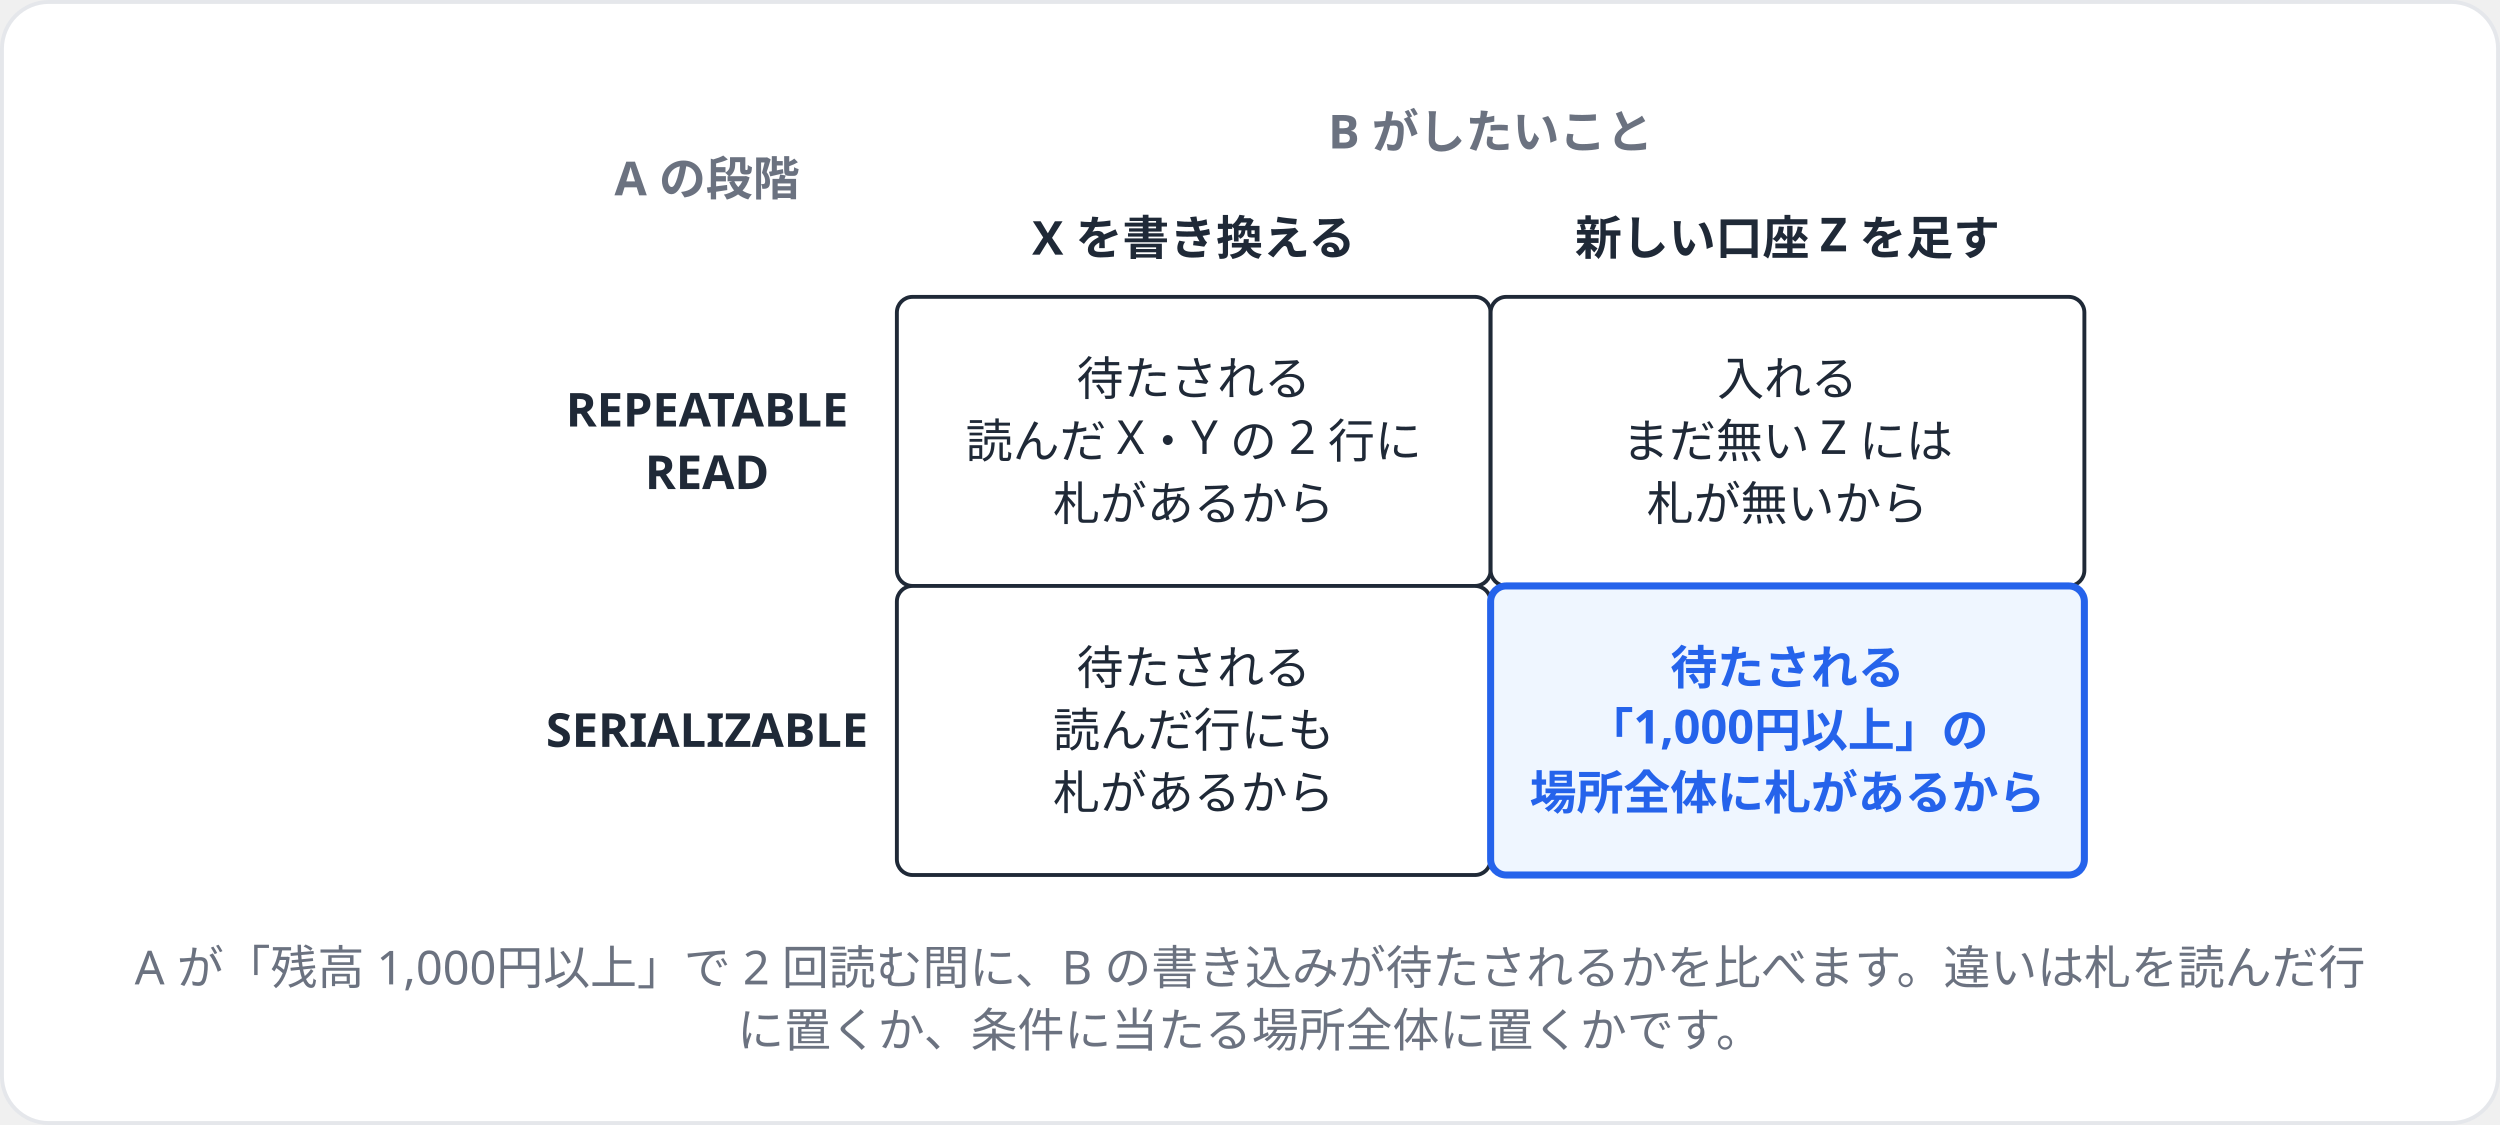
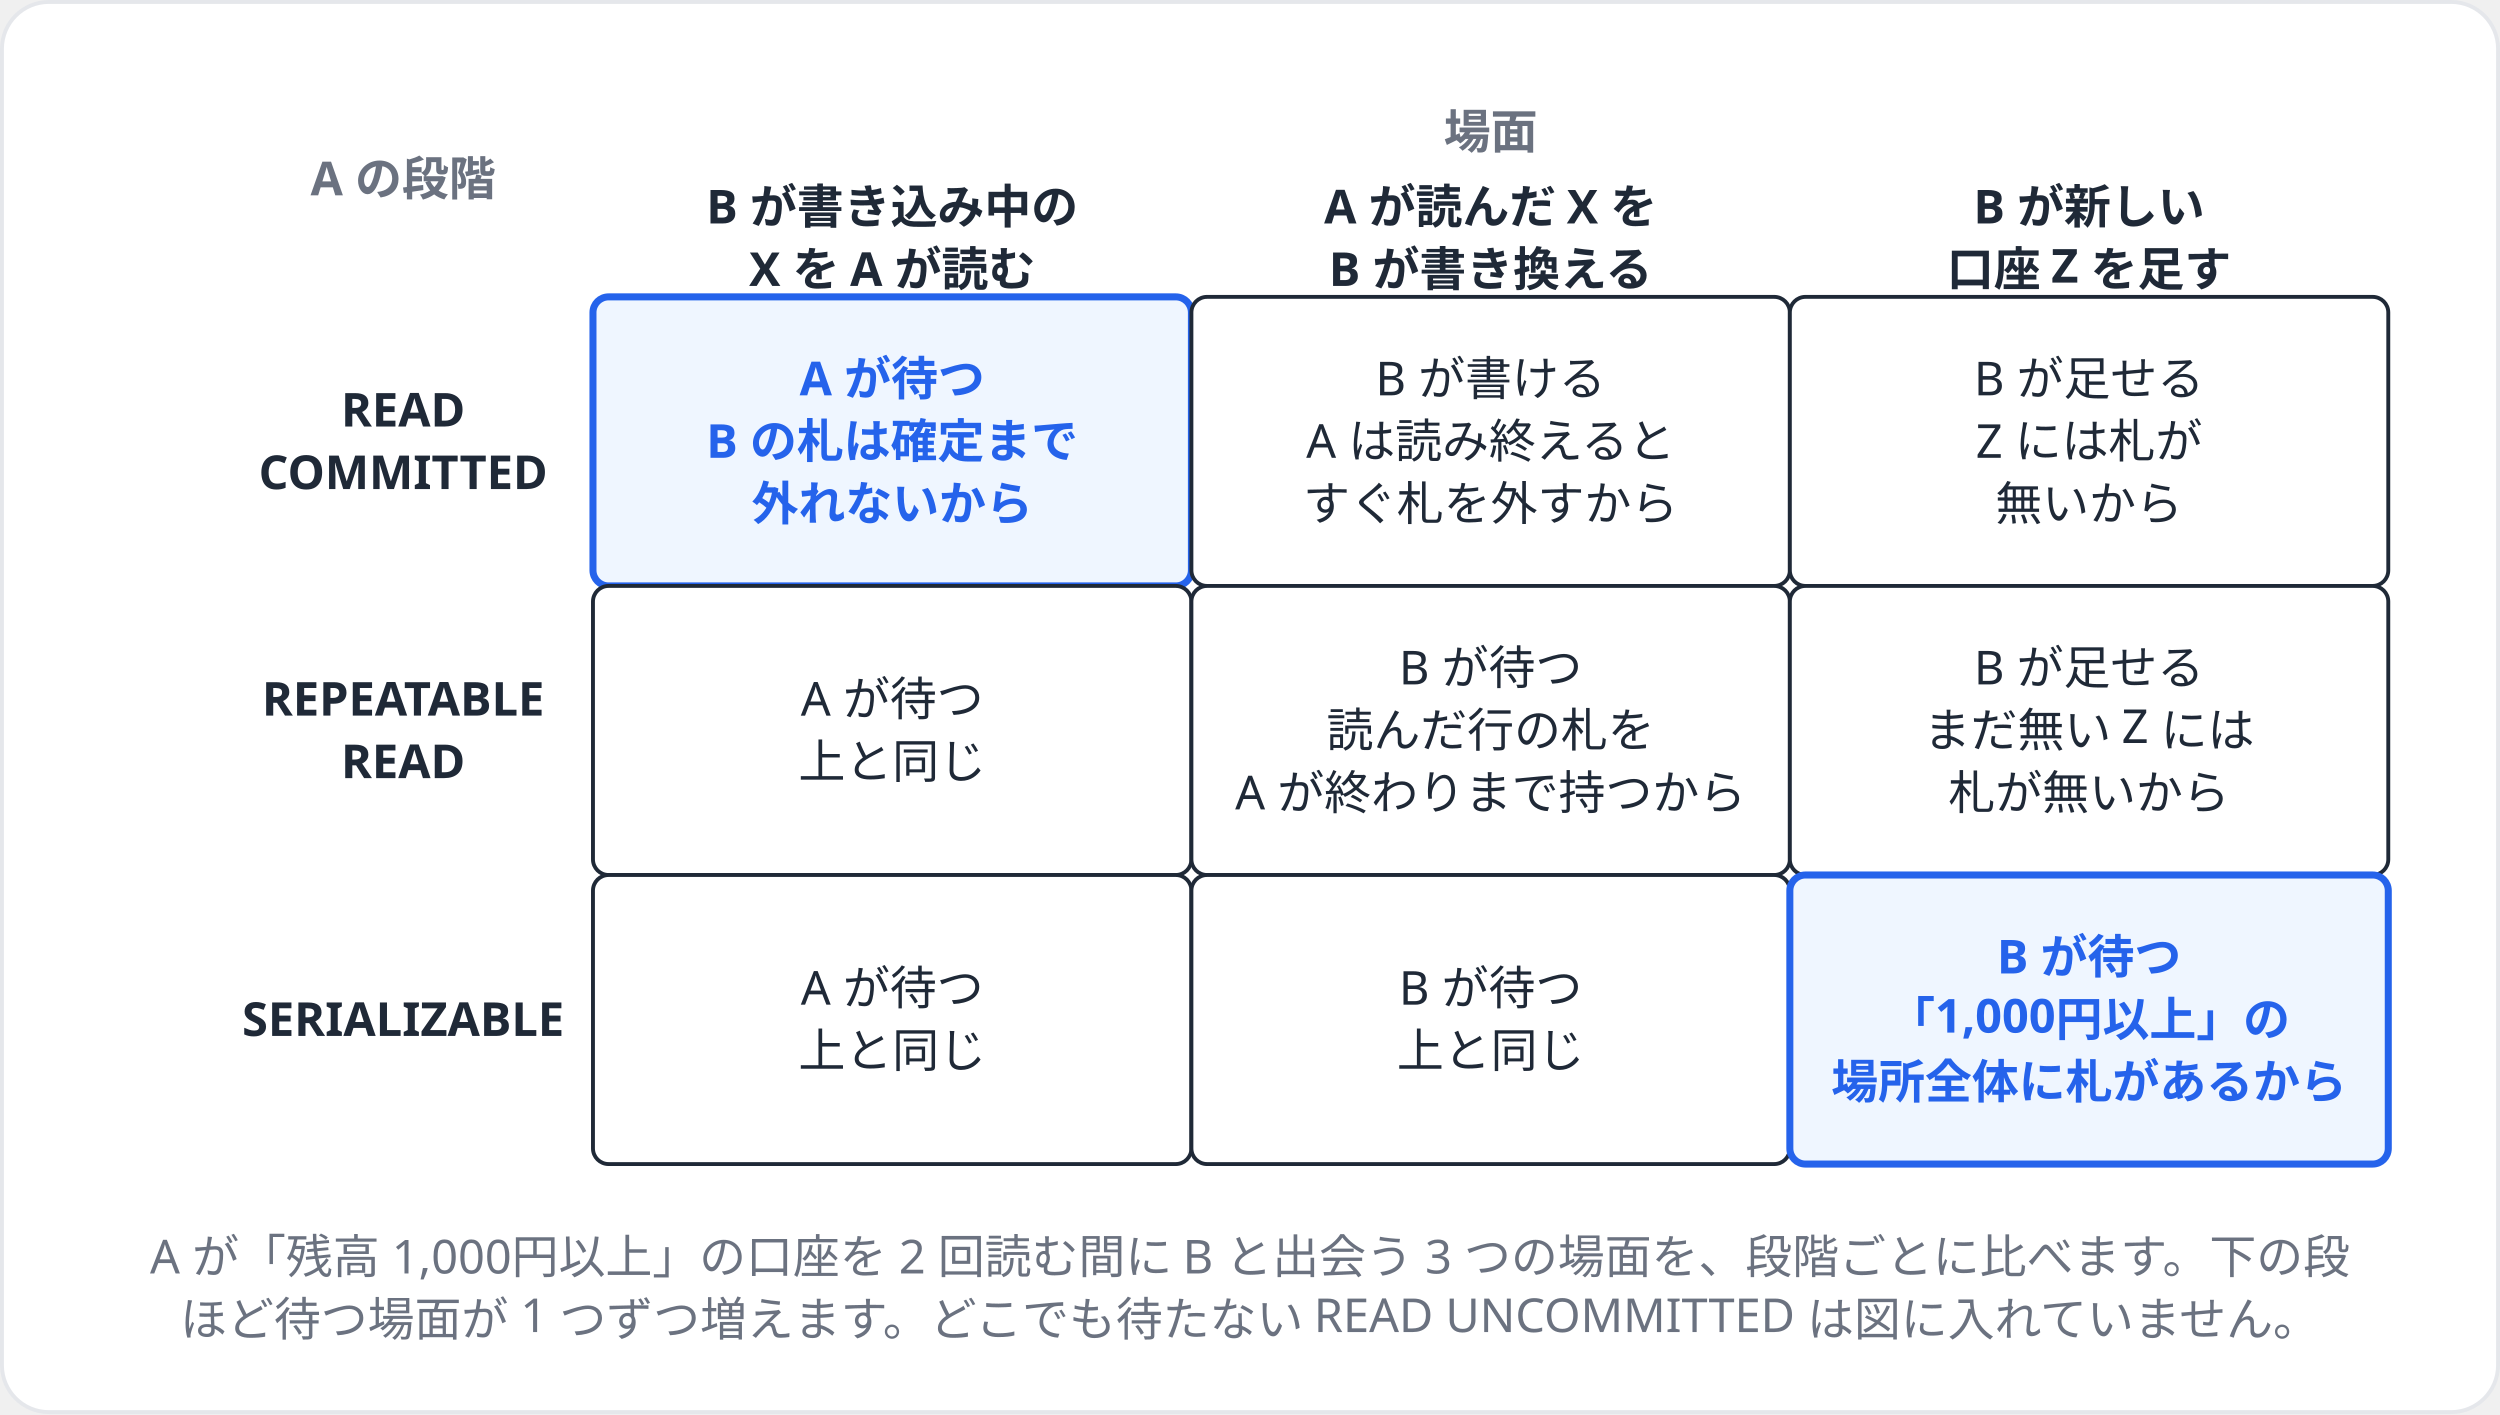
- <svg xmlns="http://www.w3.org/2000/svg" width="640" height="288" viewBox="0 0 640 288" role="img">
-   <rect x="0.5" y="0.5" width="639" height="287" rx="12" fill="#ffffff" stroke="#e5e7eb" stroke-width="1" />
-   <g transform="translate(106.4 20)">
-     <text x="275.2" y="18" font-family="Hiragino Sans, Hiragino Kaku Gothic ProN, Noto Sans JP, Yu Gothic, Meiryo, sans-serif" font-size="12" fill="#6b7280" text-anchor="middle" font-weight="600">B がしたいこと</text>
+ <svg xmlns="http://www.w3.org/2000/svg" width="640" height="362" viewBox="0 0 640 362" role="img">
+   <rect x="0.5" y="0.5" width="639" height="361" rx="12" fill="#ffffff" stroke="#e5e7eb" stroke-width="1" />
+   <g transform="translate(28.6 20)">
+     <text x="353" y="18" font-family="Hiragino Sans, Hiragino Kaku Gothic ProN, Noto Sans JP, Yu Gothic, Meiryo, sans-serif" font-size="12" fill="#6b7280" text-anchor="middle" font-weight="600">場面</text>
    <text x="74.6" y="30" font-family="Hiragino Sans, Hiragino Kaku Gothic ProN, Noto Sans JP, Yu Gothic, Meiryo, sans-serif" font-size="12" fill="#6b7280" text-anchor="middle" font-weight="600">A の段階</text>
-     <text x="199.2" y="45.2" font-family="Hiragino Sans, Hiragino Kaku Gothic ProN, Noto Sans JP, Yu Gothic, Meiryo, sans-serif" font-size="12" fill="#1f2937" text-anchor="middle" font-weight="600">X を書き換える</text>
-     <text x="351.2" y="45.2" font-family="Hiragino Sans, Hiragino Kaku Gothic ProN, Noto Sans JP, Yu Gothic, Meiryo, sans-serif" font-size="12" fill="#1f2937" text-anchor="middle" font-weight="600">新しい口座 Z を足す</text>
-     <text x="74.6" y="89.2" font-family="Hiragino Sans, Hiragino Kaku Gothic ProN, Noto Sans JP, Yu Gothic, Meiryo, sans-serif" font-size="12" fill="#1f2937" text-anchor="middle" font-weight="600">REPEATABLE</text>
-     <text x="74.6" y="105.2" font-family="Hiragino Sans, Hiragino Kaku Gothic ProN, Noto Sans JP, Yu Gothic, Meiryo, sans-serif" font-size="12" fill="#1f2937" text-anchor="middle" font-weight="600">READ</text>
-     <text x="74.6" y="171.2" font-family="Hiragino Sans, Hiragino Kaku Gothic ProN, Noto Sans JP, Yu Gothic, Meiryo, sans-serif" font-size="12" fill="#1f2937" text-anchor="middle" font-weight="600">SERIALIZABLE</text>
-     <rect x="123.2" y="56" width="152" height="74" rx="4" fill="#ffffff" stroke="#1f2937" stroke-width="1" />
-     <text x="199.2" y="81.2" font-family="Hiragino Sans, Hiragino Kaku Gothic ProN, Noto Sans JP, Yu Gothic, Meiryo, sans-serif" font-size="12" fill="#1f2937" text-anchor="middle">待たされる</text>
-     <text x="199.2" y="97.2" font-family="Hiragino Sans, Hiragino Kaku Gothic ProN, Noto Sans JP, Yu Gothic, Meiryo, sans-serif" font-size="12" fill="#1f2937" text-anchor="middle">読んだ X・Y の 2 行に</text>
-     <text x="199.2" y="113.2" font-family="Hiragino Sans, Hiragino Kaku Gothic ProN, Noto Sans JP, Yu Gothic, Meiryo, sans-serif" font-size="12" fill="#1f2937" text-anchor="middle">札があるから</text>
-     <rect x="275.2" y="56" width="152" height="74" rx="4" fill="#ffffff" stroke="#1f2937" stroke-width="1" />
-     <text x="351.2" y="81.2" font-family="Hiragino Sans, Hiragino Kaku Gothic ProN, Noto Sans JP, Yu Gothic, Meiryo, sans-serif" font-size="12" fill="#1f2937" text-anchor="middle">入れる</text>
-     <text x="351.2" y="97.2" font-family="Hiragino Sans, Hiragino Kaku Gothic ProN, Noto Sans JP, Yu Gothic, Meiryo, sans-serif" font-size="12" fill="#1f2937" text-anchor="middle">まだ無い Z には</text>
-     <text x="351.2" y="113.2" font-family="Hiragino Sans, Hiragino Kaku Gothic ProN, Noto Sans JP, Yu Gothic, Meiryo, sans-serif" font-size="12" fill="#1f2937" text-anchor="middle">札が無いから</text>
-     <rect x="123.2" y="130" width="152" height="74" rx="4" fill="#ffffff" stroke="#1f2937" stroke-width="1" />
-     <text x="199.2" y="155.2" font-family="Hiragino Sans, Hiragino Kaku Gothic ProN, Noto Sans JP, Yu Gothic, Meiryo, sans-serif" font-size="12" fill="#1f2937" text-anchor="middle">待たされる</text>
-     <text x="199.2" y="171.2" font-family="Hiragino Sans, Hiragino Kaku Gothic ProN, Noto Sans JP, Yu Gothic, Meiryo, sans-serif" font-size="12" fill="#1f2937" text-anchor="middle">読んだ行にも</text>
-     <text x="199.2" y="187.2" font-family="Hiragino Sans, Hiragino Kaku Gothic ProN, Noto Sans JP, Yu Gothic, Meiryo, sans-serif" font-size="12" fill="#1f2937" text-anchor="middle">札があるから</text>
-     <rect x="275.2" y="130" width="152" height="74" rx="4" fill="#eff6ff" stroke="#2563eb" stroke-width="1.8" />
-     <text x="351.2" y="155.2" font-family="Hiragino Sans, Hiragino Kaku Gothic ProN, Noto Sans JP, Yu Gothic, Meiryo, sans-serif" font-size="12" fill="#2563eb" text-anchor="middle" font-weight="600">待たされる</text>
-     <text x="351.2" y="171.2" font-family="Hiragino Sans, Hiragino Kaku Gothic ProN, Noto Sans JP, Yu Gothic, Meiryo, sans-serif" font-size="12" fill="#2563eb" text-anchor="middle" font-weight="600">「1,000円以上」の</text>
-     <text x="351.2" y="187.2" font-family="Hiragino Sans, Hiragino Kaku Gothic ProN, Noto Sans JP, Yu Gothic, Meiryo, sans-serif" font-size="12" fill="#2563eb" text-anchor="middle" font-weight="600">場所全体に札があるから</text>
+     <text x="199.8" y="37.2" font-family="Hiragino Sans, Hiragino Kaku Gothic ProN, Noto Sans JP, Yu Gothic, Meiryo, sans-serif" font-size="12" fill="#1f2937" text-anchor="middle" font-weight="600">B が書き込み中の</text>
+     <text x="199.8" y="53.2" font-family="Hiragino Sans, Hiragino Kaku Gothic ProN, Noto Sans JP, Yu Gothic, Meiryo, sans-serif" font-size="12" fill="#1f2937" text-anchor="middle" font-weight="600">X を A が読む</text>
+     <text x="353" y="37.2" font-family="Hiragino Sans, Hiragino Kaku Gothic ProN, Noto Sans JP, Yu Gothic, Meiryo, sans-serif" font-size="12" fill="#1f2937" text-anchor="middle" font-weight="600">A が読んだ X を</text>
+     <text x="353" y="53.2" font-family="Hiragino Sans, Hiragino Kaku Gothic ProN, Noto Sans JP, Yu Gothic, Meiryo, sans-serif" font-size="12" fill="#1f2937" text-anchor="middle" font-weight="600">B が書き換える</text>
+     <text x="506.2" y="37.2" font-family="Hiragino Sans, Hiragino Kaku Gothic ProN, Noto Sans JP, Yu Gothic, Meiryo, sans-serif" font-size="12" fill="#1f2937" text-anchor="middle" font-weight="600">B が新しい</text>
+     <text x="506.2" y="53.2" font-family="Hiragino Sans, Hiragino Kaku Gothic ProN, Noto Sans JP, Yu Gothic, Meiryo, sans-serif" font-size="12" fill="#1f2937" text-anchor="middle" font-weight="600">口座 Z を足す</text>
+     <text x="74.6" y="89.2" font-family="Hiragino Sans, Hiragino Kaku Gothic ProN, Noto Sans JP, Yu Gothic, Meiryo, sans-serif" font-size="12" fill="#1f2937" text-anchor="middle" font-weight="600">READ</text>
+     <text x="74.6" y="105.2" font-family="Hiragino Sans, Hiragino Kaku Gothic ProN, Noto Sans JP, Yu Gothic, Meiryo, sans-serif" font-size="12" fill="#1f2937" text-anchor="middle" font-weight="600">COMMITTED</text>
+     <text x="74.6" y="163.2" font-family="Hiragino Sans, Hiragino Kaku Gothic ProN, Noto Sans JP, Yu Gothic, Meiryo, sans-serif" font-size="12" fill="#1f2937" text-anchor="middle" font-weight="600">REPEATABLE</text>
+     <text x="74.6" y="179.2" font-family="Hiragino Sans, Hiragino Kaku Gothic ProN, Noto Sans JP, Yu Gothic, Meiryo, sans-serif" font-size="12" fill="#1f2937" text-anchor="middle" font-weight="600">READ</text>
+     <text x="74.6" y="245.2" font-family="Hiragino Sans, Hiragino Kaku Gothic ProN, Noto Sans JP, Yu Gothic, Meiryo, sans-serif" font-size="12" fill="#1f2937" text-anchor="middle" font-weight="600">SERIALIZABLE</text>
+     <rect x="123.2" y="56" width="153.2" height="74" rx="4" fill="#eff6ff" stroke="#2563eb" stroke-width="1.8" />
+     <text x="199.8" y="81.2" font-family="Hiragino Sans, Hiragino Kaku Gothic ProN, Noto Sans JP, Yu Gothic, Meiryo, sans-serif" font-size="12" fill="#2563eb" text-anchor="middle" font-weight="600">A が待つ</text>
+     <text x="199.8" y="97.2" font-family="Hiragino Sans, Hiragino Kaku Gothic ProN, Noto Sans JP, Yu Gothic, Meiryo, sans-serif" font-size="12" fill="#2563eb" text-anchor="middle" font-weight="600">B の札は確定まで</text>
+     <text x="199.8" y="113.2" font-family="Hiragino Sans, Hiragino Kaku Gothic ProN, Noto Sans JP, Yu Gothic, Meiryo, sans-serif" font-size="12" fill="#2563eb" text-anchor="middle" font-weight="600">外れないから</text>
+     <rect x="276.4" y="56" width="153.2" height="74" rx="4" fill="#ffffff" stroke="#1f2937" stroke-width="1" />
+     <text x="353" y="81.2" font-family="Hiragino Sans, Hiragino Kaku Gothic ProN, Noto Sans JP, Yu Gothic, Meiryo, sans-serif" font-size="12" fill="#1f2937" text-anchor="middle">B が書ける</text>
+     <text x="353" y="97.2" font-family="Hiragino Sans, Hiragino Kaku Gothic ProN, Noto Sans JP, Yu Gothic, Meiryo, sans-serif" font-size="12" fill="#1f2937" text-anchor="middle">A は読み終えると</text>
+     <text x="353" y="113.2" font-family="Hiragino Sans, Hiragino Kaku Gothic ProN, Noto Sans JP, Yu Gothic, Meiryo, sans-serif" font-size="12" fill="#1f2937" text-anchor="middle">すぐ札を外すから</text>
+     <rect x="429.6" y="56" width="153.2" height="74" rx="4" fill="#ffffff" stroke="#1f2937" stroke-width="1" />
+     <text x="506.2" y="81.2" font-family="Hiragino Sans, Hiragino Kaku Gothic ProN, Noto Sans JP, Yu Gothic, Meiryo, sans-serif" font-size="12" fill="#1f2937" text-anchor="middle">B が足せる</text>
+     <text x="506.2" y="97.2" font-family="Hiragino Sans, Hiragino Kaku Gothic ProN, Noto Sans JP, Yu Gothic, Meiryo, sans-serif" font-size="12" fill="#1f2937" text-anchor="middle">Z には札が</text>
+     <text x="506.2" y="113.2" font-family="Hiragino Sans, Hiragino Kaku Gothic ProN, Noto Sans JP, Yu Gothic, Meiryo, sans-serif" font-size="12" fill="#1f2937" text-anchor="middle">無いから</text>
+     <rect x="123.2" y="130" width="153.2" height="74" rx="4" fill="#ffffff" stroke="#1f2937" stroke-width="1" />
+     <text x="199.8" y="163.2" font-family="Hiragino Sans, Hiragino Kaku Gothic ProN, Noto Sans JP, Yu Gothic, Meiryo, sans-serif" font-size="12" fill="#1f2937" text-anchor="middle">A が待つ</text>
+     <text x="199.8" y="179.2" font-family="Hiragino Sans, Hiragino Kaku Gothic ProN, Noto Sans JP, Yu Gothic, Meiryo, sans-serif" font-size="12" fill="#1f2937" text-anchor="middle">上と同じ</text>
+     <rect x="276.4" y="130" width="153.2" height="74" rx="4" fill="#ffffff" stroke="#1f2937" stroke-width="1" />
+     <text x="353" y="155.2" font-family="Hiragino Sans, Hiragino Kaku Gothic ProN, Noto Sans JP, Yu Gothic, Meiryo, sans-serif" font-size="12" fill="#1f2937" text-anchor="middle">B が待つ</text>
+     <text x="353" y="171.2" font-family="Hiragino Sans, Hiragino Kaku Gothic ProN, Noto Sans JP, Yu Gothic, Meiryo, sans-serif" font-size="12" fill="#1f2937" text-anchor="middle">読んだ行の札を</text>
+     <text x="353" y="187.2" font-family="Hiragino Sans, Hiragino Kaku Gothic ProN, Noto Sans JP, Yu Gothic, Meiryo, sans-serif" font-size="12" fill="#1f2937" text-anchor="middle">A が終わりまで持つから</text>
+     <rect x="429.6" y="130" width="153.2" height="74" rx="4" fill="#ffffff" stroke="#1f2937" stroke-width="1" />
+     <text x="506.2" y="155.2" font-family="Hiragino Sans, Hiragino Kaku Gothic ProN, Noto Sans JP, Yu Gothic, Meiryo, sans-serif" font-size="12" fill="#1f2937" text-anchor="middle">B が足せる</text>
+     <text x="506.2" y="171.2" font-family="Hiragino Sans, Hiragino Kaku Gothic ProN, Noto Sans JP, Yu Gothic, Meiryo, sans-serif" font-size="12" fill="#1f2937" text-anchor="middle">まだ無い Z には</text>
+     <text x="506.2" y="187.2" font-family="Hiragino Sans, Hiragino Kaku Gothic ProN, Noto Sans JP, Yu Gothic, Meiryo, sans-serif" font-size="12" fill="#1f2937" text-anchor="middle">札が無いから</text>
+     <rect x="123.2" y="204" width="153.2" height="74" rx="4" fill="#ffffff" stroke="#1f2937" stroke-width="1" />
+     <text x="199.8" y="237.2" font-family="Hiragino Sans, Hiragino Kaku Gothic ProN, Noto Sans JP, Yu Gothic, Meiryo, sans-serif" font-size="12" fill="#1f2937" text-anchor="middle">A が待つ</text>
+     <text x="199.8" y="253.2" font-family="Hiragino Sans, Hiragino Kaku Gothic ProN, Noto Sans JP, Yu Gothic, Meiryo, sans-serif" font-size="12" fill="#1f2937" text-anchor="middle">上と同じ</text>
+     <rect x="276.4" y="204" width="153.2" height="74" rx="4" fill="#ffffff" stroke="#1f2937" stroke-width="1" />
+     <text x="353" y="237.2" font-family="Hiragino Sans, Hiragino Kaku Gothic ProN, Noto Sans JP, Yu Gothic, Meiryo, sans-serif" font-size="12" fill="#1f2937" text-anchor="middle">B が待つ</text>
+     <text x="353" y="253.2" font-family="Hiragino Sans, Hiragino Kaku Gothic ProN, Noto Sans JP, Yu Gothic, Meiryo, sans-serif" font-size="12" fill="#1f2937" text-anchor="middle">上と同じ</text>
+     <rect x="429.6" y="204" width="153.2" height="74" rx="4" fill="#eff6ff" stroke="#2563eb" stroke-width="1.8" />
+     <text x="506.2" y="229.2" font-family="Hiragino Sans, Hiragino Kaku Gothic ProN, Noto Sans JP, Yu Gothic, Meiryo, sans-serif" font-size="12" fill="#2563eb" text-anchor="middle" font-weight="600">B が待つ</text>
+     <text x="506.2" y="245.2" font-family="Hiragino Sans, Hiragino Kaku Gothic ProN, Noto Sans JP, Yu Gothic, Meiryo, sans-serif" font-size="12" fill="#2563eb" text-anchor="middle" font-weight="600">「1,000円以上」の</text>
+     <text x="506.2" y="261.2" font-family="Hiragino Sans, Hiragino Kaku Gothic ProN, Noto Sans JP, Yu Gothic, Meiryo, sans-serif" font-size="12" fill="#2563eb" text-anchor="middle" font-weight="600">場所全体に札があるから</text>
  </g>
-   <text x="320" y="252" font-family="Hiragino Sans, Hiragino Kaku Gothic ProN, Noto Sans JP, Yu Gothic, Meiryo, sans-serif" font-size="12" fill="#6b7280" text-anchor="middle">A が「残高 1,000円以上」で 2 回読む間に、B の書き込みが待たされるかを比べます。違いは札を読んだ行</text>
-   <text x="320" y="268" font-family="Hiragino Sans, Hiragino Kaku Gothic ProN, Noto Sans JP, Yu Gothic, Meiryo, sans-serif" font-size="12" fill="#6b7280" text-anchor="middle">に置くか、条件に当たる場所全体に置くかです。</text>
+   <text x="320" y="326" font-family="Hiragino Sans, Hiragino Kaku Gothic ProN, Noto Sans JP, Yu Gothic, Meiryo, sans-serif" font-size="12" fill="#6b7280" text-anchor="middle">A が「残高 1,000円以上」の口座を 2 回読む間に B と出会う 3 つの場面を、段階ごとに比べます。下の段</text>
+   <text x="320" y="342" font-family="Hiragino Sans, Hiragino Kaku Gothic ProN, Noto Sans JP, Yu Gothic, Meiryo, sans-serif" font-size="12" fill="#6b7280" text-anchor="middle">ほど待つ場面が 1 つずつ増えます。どこでも待たない READ UNCOMMITTED は図に入れていません。</text>
</svg>
